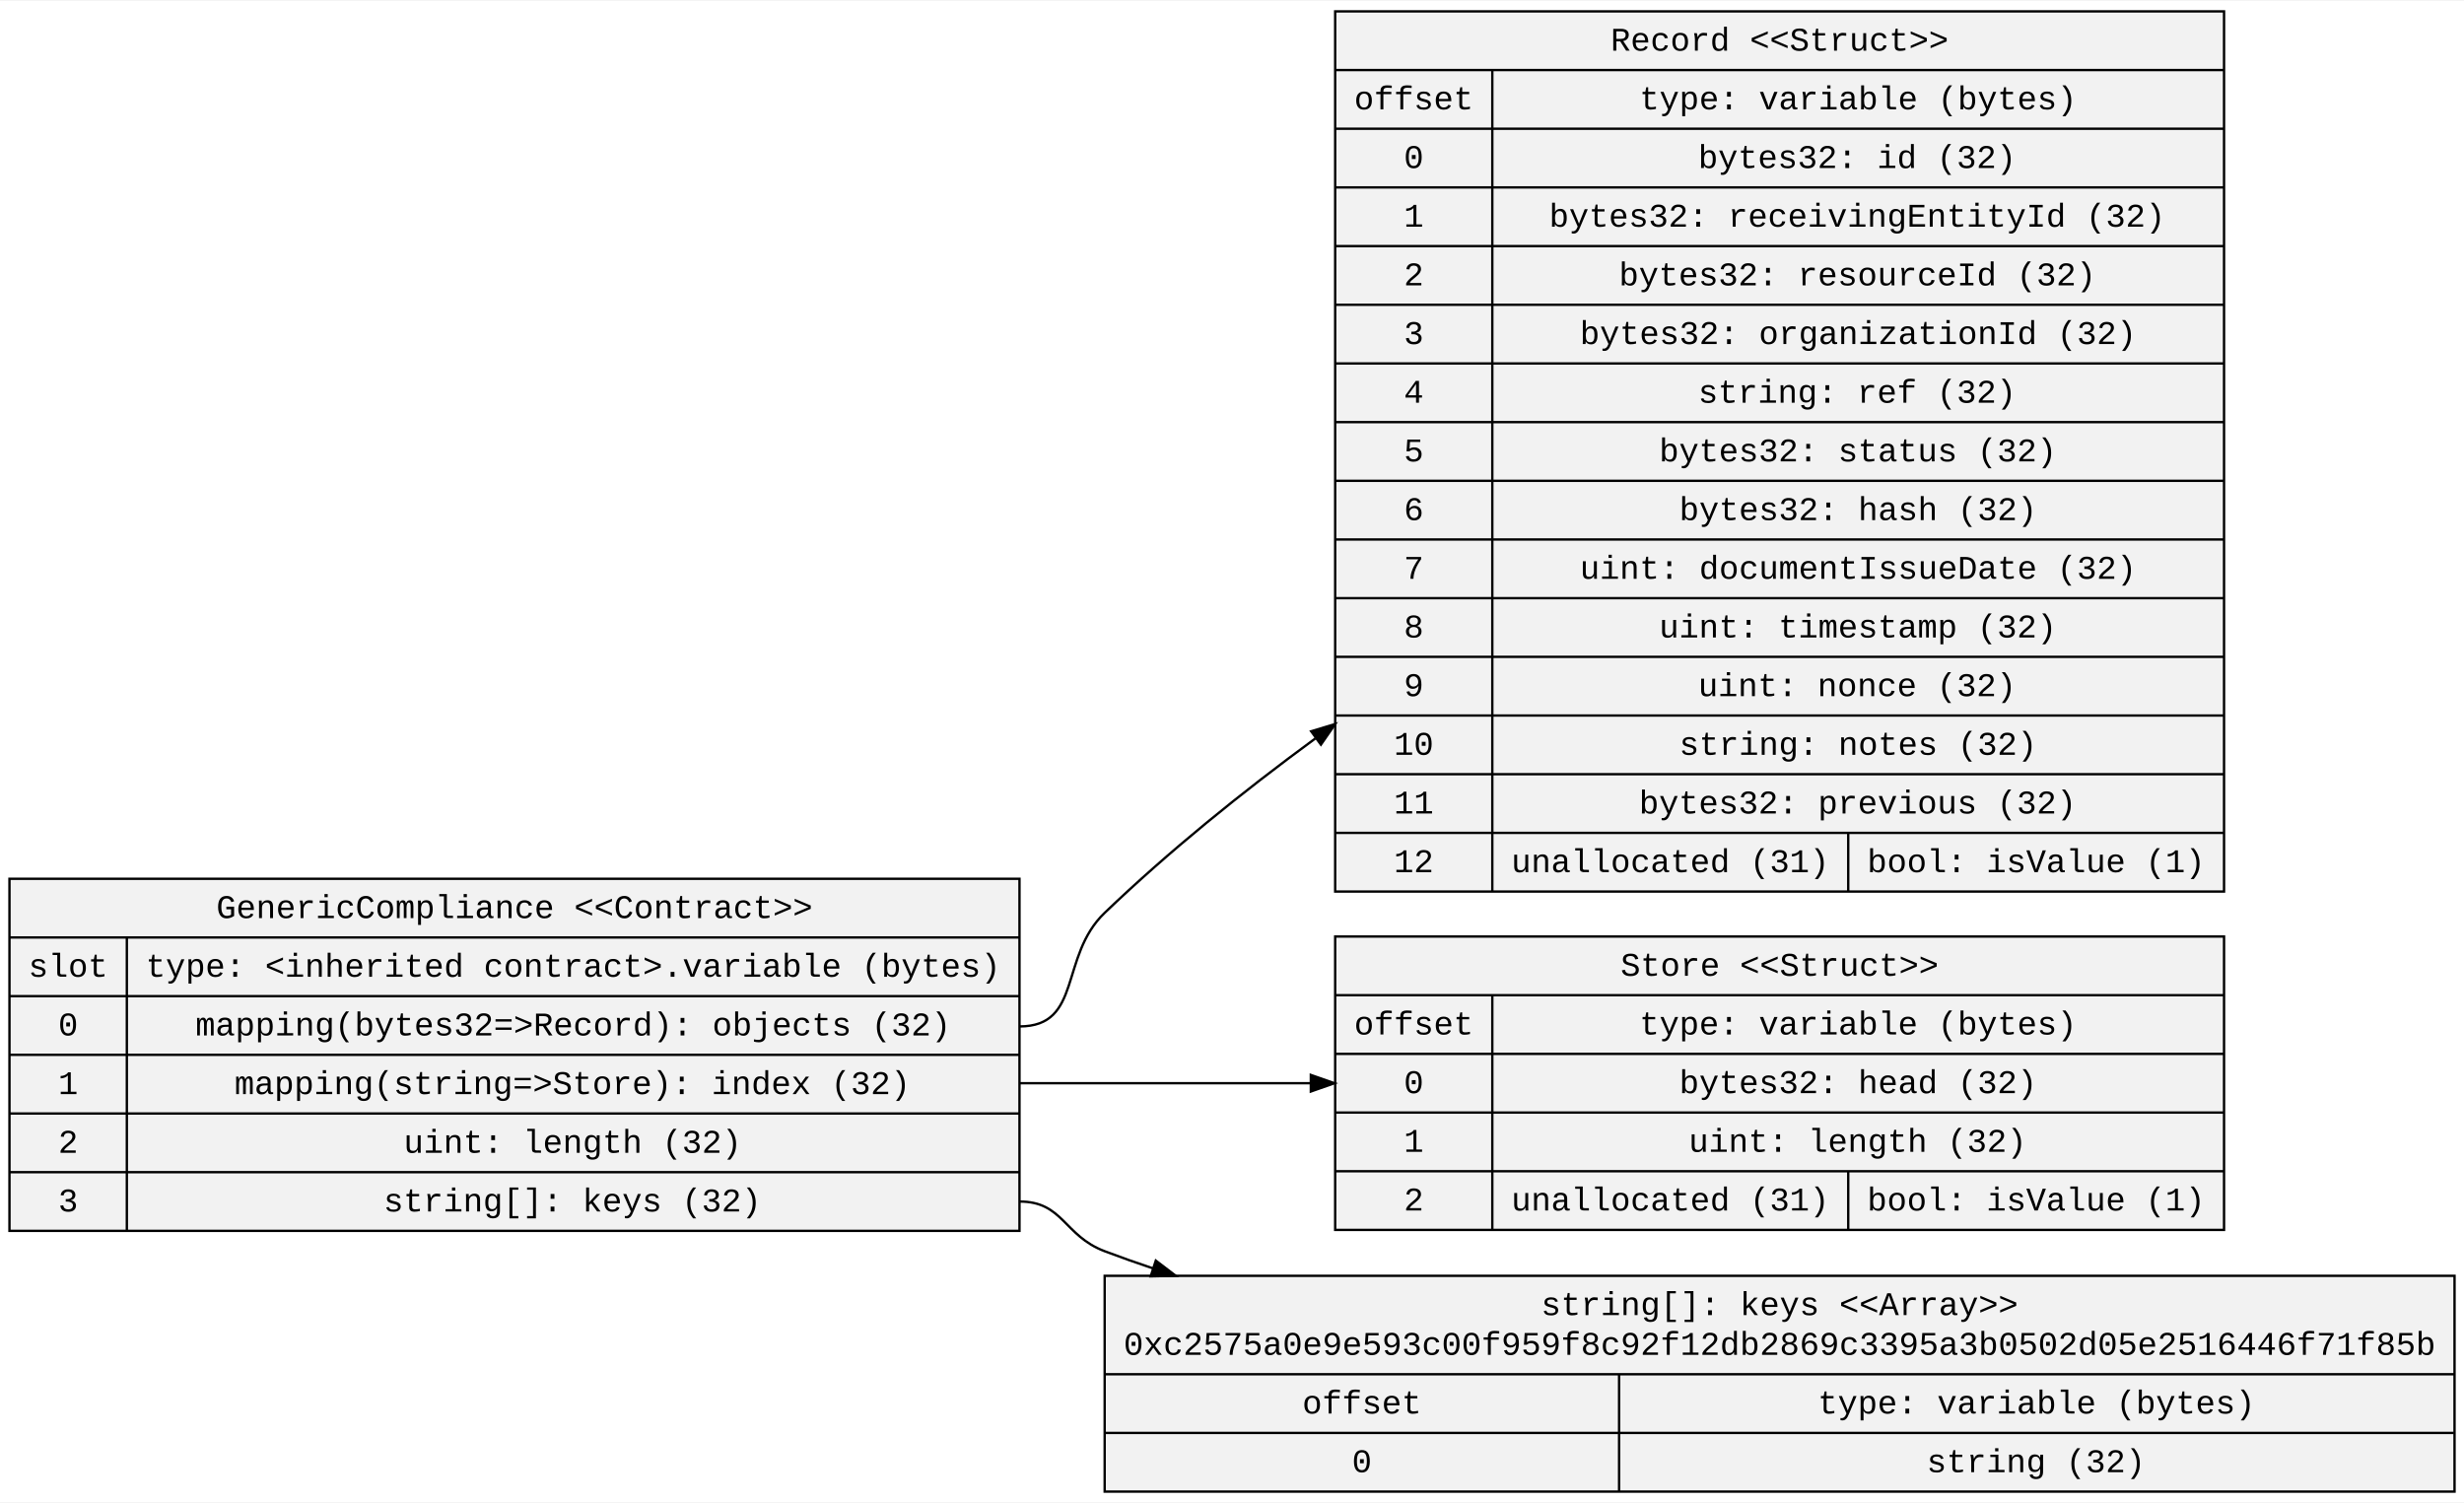
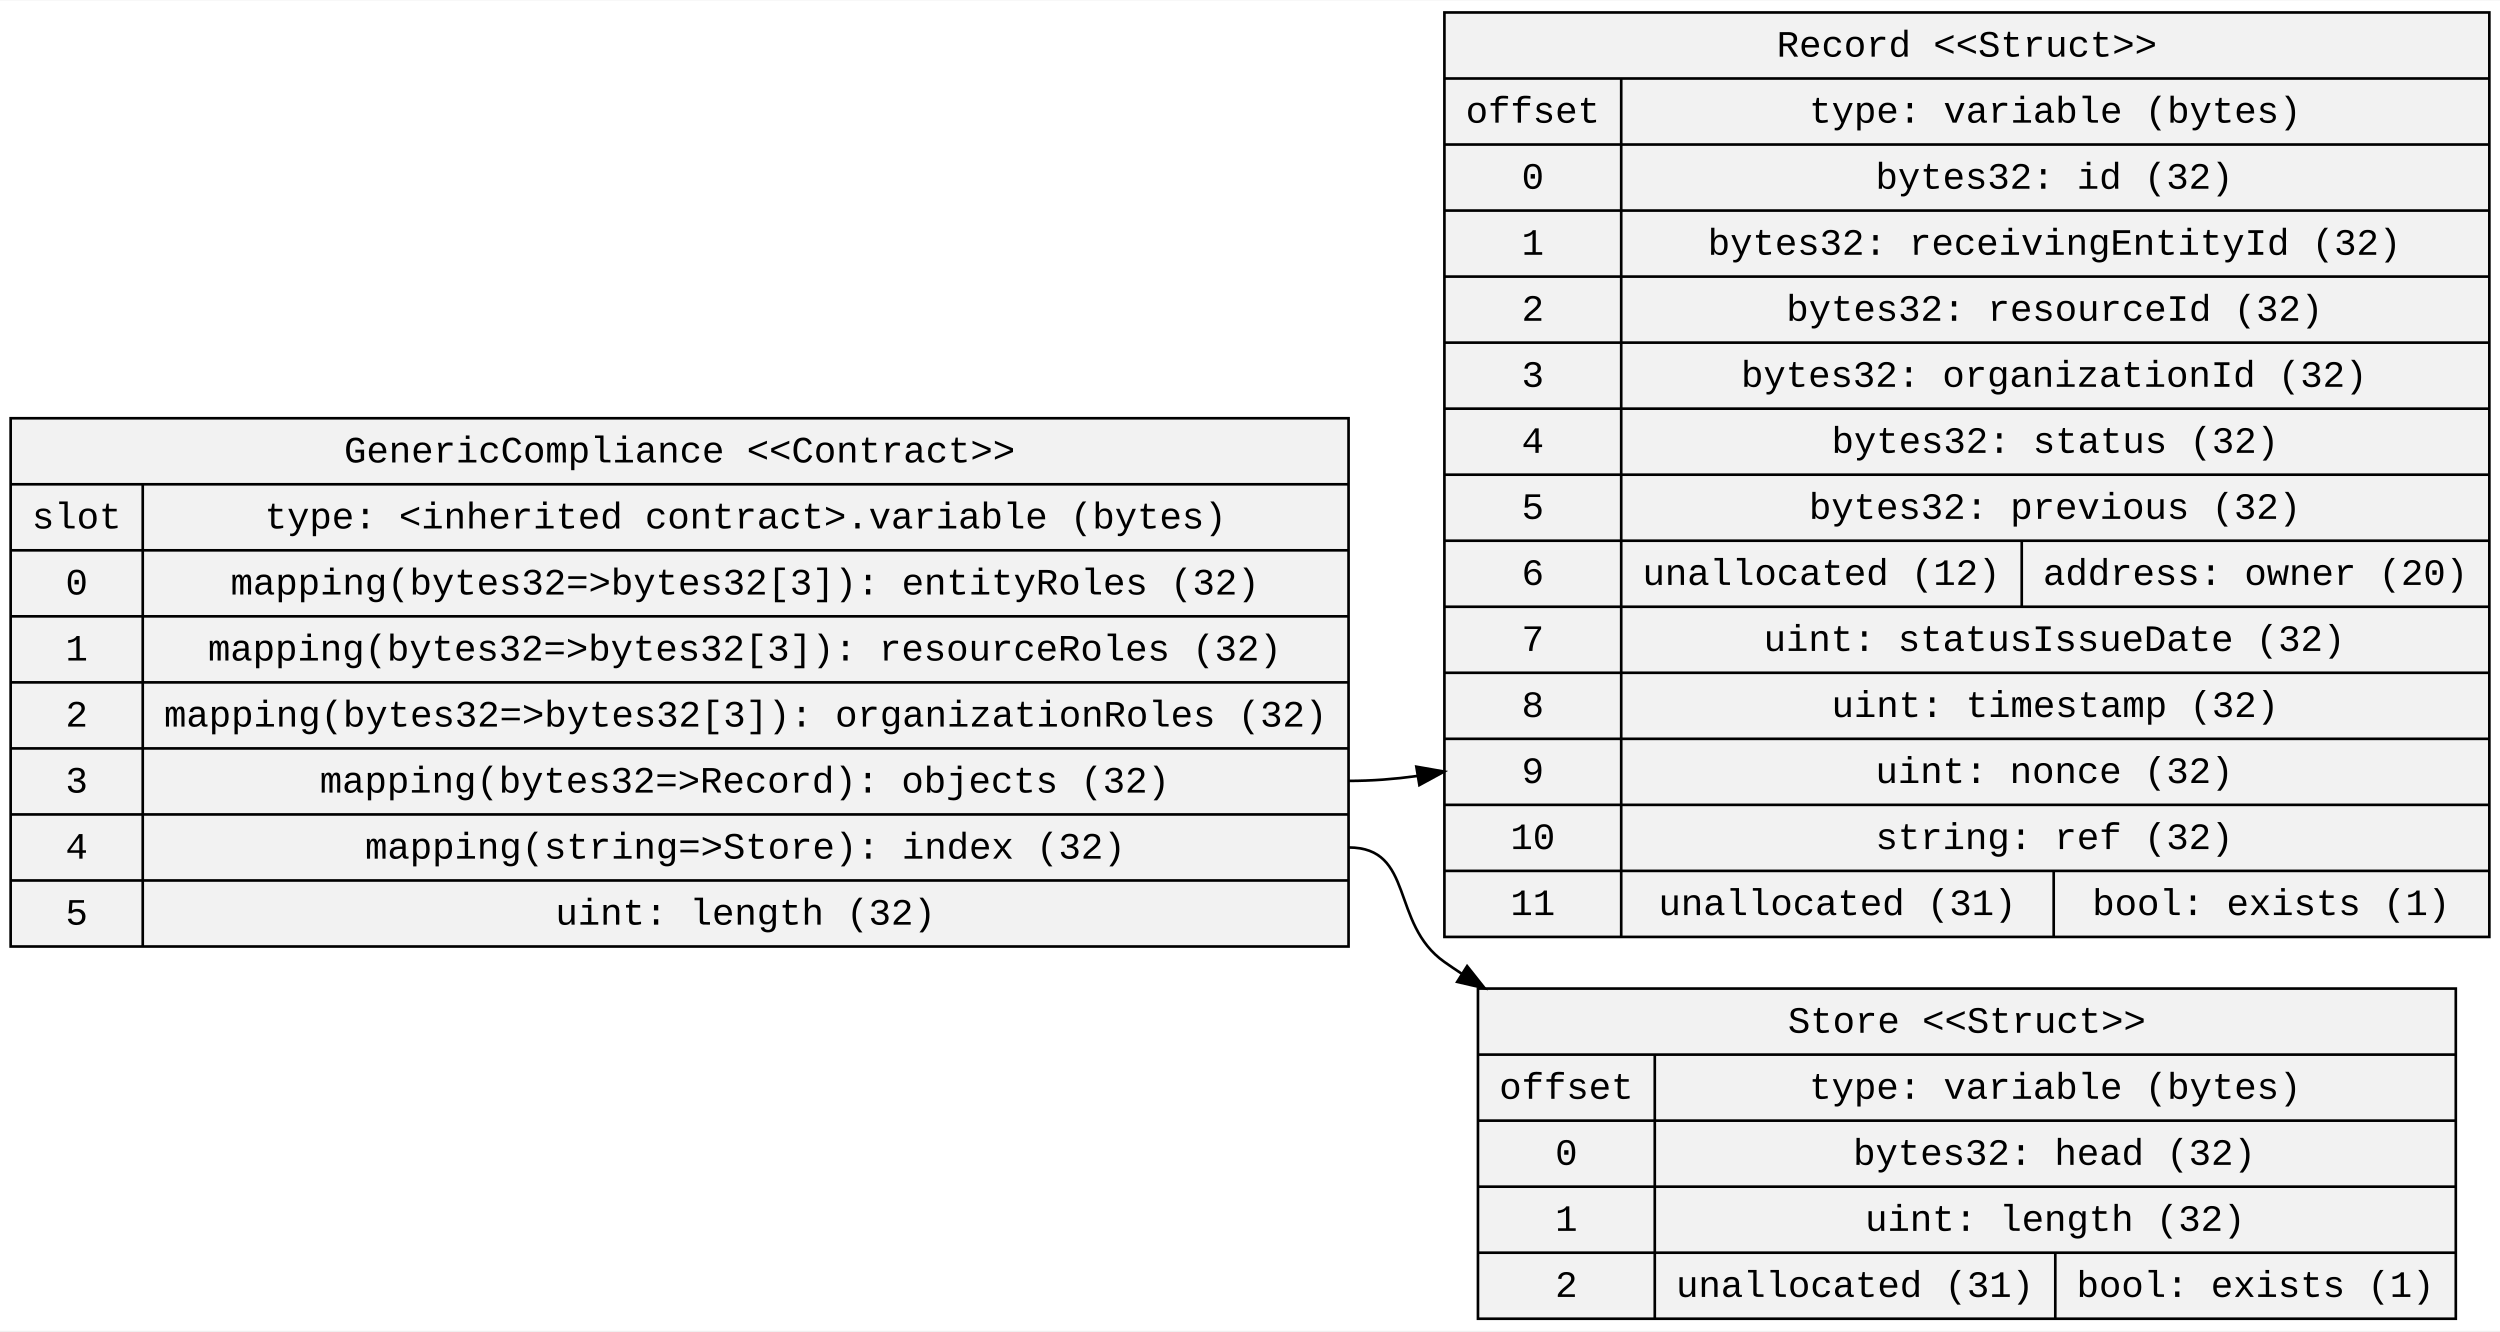
- <svg xmlns="http://www.w3.org/2000/svg" width="1041pt" height="635pt" viewBox="0.00 0.00 1041.35 634.60">
-   <g id="graph0" class="graph" transform="scale(1 1) rotate(0) translate(4 630.6)">
-     <polygon fill="white" stroke="transparent" points="-4,4 -4,-630.6 1037.35,-630.6 1037.35,4 -4,4" />
+ <svg xmlns="http://www.w3.org/2000/svg" width="939pt" height="500pt" viewBox="0.00 0.00 938.93 499.60">
+   <g id="graph0" class="graph" transform="scale(1 1) rotate(0) translate(4 495.6)">
+     <polygon fill="white" stroke="transparent" points="-4,4 -4,-495.6 934.93,-495.6 934.93,4 -4,4" />
    <g id="node1" class="node">
-       <polygon fill="#f2f2f2" stroke="black" points="0,-110.7 0,-259.5 426.86,-259.5 426.86,-110.7 0,-110.7" />
-       <text text-anchor="middle" x="213.43" y="-242.9" font-family="Courier New" font-size="14.00">GenericCompliance &lt;&lt;Contract&gt;&gt;</text>
-       <polyline fill="none" stroke="black" points="0,-234.7 426.86,-234.7 " />
-       <text text-anchor="middle" x="24.8" y="-218.1" font-family="Courier New" font-size="14.00">slot</text>
-       <polyline fill="none" stroke="black" points="0,-209.9 49.61,-209.9 " />
-       <text text-anchor="middle" x="24.8" y="-193.3" font-family="Courier New" font-size="14.00">0</text>
-       <polyline fill="none" stroke="black" points="0,-185.1 49.61,-185.1 " />
-       <text text-anchor="middle" x="24.8" y="-168.5" font-family="Courier New" font-size="14.00">1</text>
-       <polyline fill="none" stroke="black" points="0,-160.3 49.61,-160.3 " />
-       <text text-anchor="middle" x="24.8" y="-143.7" font-family="Courier New" font-size="14.00">2</text>
-       <polyline fill="none" stroke="black" points="0,-135.5 49.61,-135.5 " />
-       <text text-anchor="middle" x="24.8" y="-118.9" font-family="Courier New" font-size="14.00">3</text>
-       <polyline fill="none" stroke="black" points="49.61,-110.7 49.61,-234.7 " />
-       <text text-anchor="middle" x="238.23" y="-218.1" font-family="Courier New" font-size="14.00">type: &lt;inherited contract&gt;.variable (bytes)</text>
-       <polyline fill="none" stroke="black" points="49.61,-209.9 426.86,-209.9 " />
-       <text text-anchor="middle" x="238.23" y="-193.3" font-family="Courier New" font-size="14.00">mapping(bytes32=&gt;Record): objects (32)</text>
-       <polyline fill="none" stroke="black" points="49.61,-185.1 426.86,-185.1 " />
-       <text text-anchor="middle" x="237.93" y="-168.5" font-family="Courier New" font-size="14.00">mapping(string=&gt;Store): index (32)</text>
-       <polyline fill="none" stroke="black" points="49.61,-160.3 426.86,-160.3 " />
-       <text text-anchor="middle" x="238.02" y="-143.7" font-family="Courier New" font-size="14.00">uint: length (32)</text>
-       <polyline fill="none" stroke="black" points="49.61,-135.5 426.86,-135.5 " />
-       <text text-anchor="middle" x="237.92" y="-118.9" font-family="Courier New" font-size="14.00">string[]: keys (32)</text>
+       <polygon fill="#f2f2f2" stroke="black" points="0,-140.3 0,-338.7 502.48,-338.7 502.48,-140.3 0,-140.3" />
+       <text text-anchor="middle" x="251.24" y="-322.1" font-family="Courier New" font-size="14.00">GenericCompliance &lt;&lt;Contract&gt;&gt;</text>
+       <polyline fill="none" stroke="black" points="0,-313.9 502.48,-313.9 " />
+       <text text-anchor="middle" x="24.8" y="-297.3" font-family="Courier New" font-size="14.00">slot</text>
+       <polyline fill="none" stroke="black" points="0,-289.1 49.61,-289.1 " />
+       <text text-anchor="middle" x="24.8" y="-272.5" font-family="Courier New" font-size="14.00">0</text>
+       <polyline fill="none" stroke="black" points="0,-264.3 49.61,-264.3 " />
+       <text text-anchor="middle" x="24.8" y="-247.7" font-family="Courier New" font-size="14.00">1</text>
+       <polyline fill="none" stroke="black" points="0,-239.5 49.61,-239.5 " />
+       <text text-anchor="middle" x="24.8" y="-222.9" font-family="Courier New" font-size="14.00">2</text>
+       <polyline fill="none" stroke="black" points="0,-214.7 49.61,-214.7 " />
+       <text text-anchor="middle" x="24.8" y="-198.1" font-family="Courier New" font-size="14.00">3</text>
+       <polyline fill="none" stroke="black" points="0,-189.9 49.61,-189.9 " />
+       <text text-anchor="middle" x="24.8" y="-173.3" font-family="Courier New" font-size="14.00">4</text>
+       <polyline fill="none" stroke="black" points="0,-165.1 49.61,-165.1 " />
+       <text text-anchor="middle" x="24.8" y="-148.5" font-family="Courier New" font-size="14.00">5</text>
+       <polyline fill="none" stroke="black" points="49.61,-140.3 49.61,-313.9 " />
+       <text text-anchor="middle" x="276.04" y="-297.3" font-family="Courier New" font-size="14.00">type: &lt;inherited contract&gt;.variable (bytes)</text>
+       <polyline fill="none" stroke="black" points="49.61,-289.1 502.48,-289.1 " />
+       <text text-anchor="middle" x="275.84" y="-272.5" font-family="Courier New" font-size="14.00">mapping(bytes32=&gt;bytes32[3]): entityRoles (32)</text>
+       <polyline fill="none" stroke="black" points="49.61,-264.3 502.48,-264.3 " />
+       <text text-anchor="middle" x="275.74" y="-247.7" font-family="Courier New" font-size="14.00">mapping(bytes32=&gt;bytes32[3]): resourceRoles (32)</text>
+       <polyline fill="none" stroke="black" points="49.61,-239.5 502.48,-239.5 " />
+       <text text-anchor="middle" x="276.04" y="-222.9" font-family="Courier New" font-size="14.00">mapping(bytes32=&gt;bytes32[3]): organizationRoles (32)</text>
+       <polyline fill="none" stroke="black" points="49.61,-214.7 502.48,-214.7 " />
+       <text text-anchor="middle" x="275.73" y="-198.1" font-family="Courier New" font-size="14.00">mapping(bytes32=&gt;Record): objects (32)</text>
+       <polyline fill="none" stroke="black" points="49.61,-189.9 502.48,-189.9 " />
+       <text text-anchor="middle" x="275.93" y="-173.3" font-family="Courier New" font-size="14.00">mapping(string=&gt;Store): index (32)</text>
+       <polyline fill="none" stroke="black" points="49.61,-165.1 502.48,-165.1 " />
+       <text text-anchor="middle" x="276.02" y="-148.5" font-family="Courier New" font-size="14.00">uint: length (32)</text>
    </g>
    <g id="node2" class="node">
-       <polygon fill="#f2f2f2" stroke="black" points="560.28,-254.1 560.28,-626.1 935.94,-626.1 935.94,-254.1 560.28,-254.1" />
-       <text text-anchor="middle" x="748.11" y="-609.5" font-family="Courier New" font-size="14.00">Record &lt;&lt;Struct&gt;&gt;</text>
-       <polyline fill="none" stroke="black" points="560.28,-601.3 935.94,-601.3 " />
-       <text text-anchor="middle" x="593.49" y="-584.7" font-family="Courier New" font-size="14.00">offset</text>
-       <polyline fill="none" stroke="black" points="560.28,-576.5 626.69,-576.5 " />
-       <text text-anchor="middle" x="593.49" y="-559.9" font-family="Courier New" font-size="14.00">0</text>
-       <polyline fill="none" stroke="black" points="560.28,-551.7 626.69,-551.7 " />
-       <text text-anchor="middle" x="593.49" y="-535.1" font-family="Courier New" font-size="14.00">1</text>
-       <polyline fill="none" stroke="black" points="560.28,-526.9 626.69,-526.9 " />
-       <text text-anchor="middle" x="593.49" y="-510.3" font-family="Courier New" font-size="14.00">2</text>
-       <polyline fill="none" stroke="black" points="560.28,-502.1 626.69,-502.1 " />
-       <text text-anchor="middle" x="593.49" y="-485.5" font-family="Courier New" font-size="14.00">3</text>
-       <polyline fill="none" stroke="black" points="560.28,-477.3 626.69,-477.3 " />
-       <text text-anchor="middle" x="593.49" y="-460.7" font-family="Courier New" font-size="14.00">4</text>
-       <polyline fill="none" stroke="black" points="560.28,-452.5 626.69,-452.5 " />
-       <text text-anchor="middle" x="593.49" y="-435.9" font-family="Courier New" font-size="14.00">5</text>
-       <polyline fill="none" stroke="black" points="560.28,-427.7 626.69,-427.7 " />
-       <text text-anchor="middle" x="593.49" y="-411.1" font-family="Courier New" font-size="14.00">6</text>
-       <polyline fill="none" stroke="black" points="560.28,-402.9 626.69,-402.9 " />
-       <text text-anchor="middle" x="593.49" y="-386.3" font-family="Courier New" font-size="14.00">7</text>
-       <polyline fill="none" stroke="black" points="560.28,-378.1 626.69,-378.1 " />
-       <text text-anchor="middle" x="593.49" y="-361.5" font-family="Courier New" font-size="14.00">8</text>
-       <polyline fill="none" stroke="black" points="560.28,-353.3 626.69,-353.3 " />
-       <text text-anchor="middle" x="593.49" y="-336.7" font-family="Courier New" font-size="14.00">9</text>
-       <polyline fill="none" stroke="black" points="560.28,-328.5 626.69,-328.5 " />
-       <text text-anchor="middle" x="593.49" y="-311.9" font-family="Courier New" font-size="14.00">10</text>
-       <polyline fill="none" stroke="black" points="560.28,-303.7 626.69,-303.7 " />
-       <text text-anchor="middle" x="593.49" y="-287.1" font-family="Courier New" font-size="14.00">11</text>
-       <polyline fill="none" stroke="black" points="560.28,-278.9 626.69,-278.9 " />
-       <text text-anchor="middle" x="593.49" y="-262.3" font-family="Courier New" font-size="14.00">12</text>
-       <polyline fill="none" stroke="black" points="626.69,-254.1 626.69,-601.3 " />
-       <text text-anchor="middle" x="781.31" y="-584.7" font-family="Courier New" font-size="14.00">type: variable (bytes)</text>
-       <polyline fill="none" stroke="black" points="626.69,-576.5 935.94,-576.5 " />
-       <text text-anchor="middle" x="780.9" y="-559.9" font-family="Courier New" font-size="14.00">bytes32: id (32)</text>
-       <polyline fill="none" stroke="black" points="626.69,-551.7 935.94,-551.7 " />
-       <text text-anchor="middle" x="780.91" y="-535.1" font-family="Courier New" font-size="14.00">bytes32: receivingEntityId (32)</text>
-       <polyline fill="none" stroke="black" points="626.69,-526.9 935.94,-526.9 " />
-       <text text-anchor="middle" x="781.01" y="-510.3" font-family="Courier New" font-size="14.00">bytes32: resourceId (32)</text>
-       <polyline fill="none" stroke="black" points="626.69,-502.1 935.94,-502.1 " />
-       <text text-anchor="middle" x="781.31" y="-485.5" font-family="Courier New" font-size="14.00">bytes32: organizationId (32)</text>
-       <polyline fill="none" stroke="black" points="626.69,-477.3 935.94,-477.3 " />
-       <text text-anchor="middle" x="780.9" y="-460.7" font-family="Courier New" font-size="14.00">string: ref (32)</text>
-       <polyline fill="none" stroke="black" points="626.69,-452.5 935.94,-452.5 " />
-       <text text-anchor="middle" x="781.2" y="-435.9" font-family="Courier New" font-size="14.00">bytes32: status (32)</text>
-       <polyline fill="none" stroke="black" points="626.69,-427.7 935.94,-427.7 " />
-       <text text-anchor="middle" x="781.3" y="-411.1" font-family="Courier New" font-size="14.00">bytes32: hash (32)</text>
-       <polyline fill="none" stroke="black" points="626.69,-402.9 935.94,-402.9 " />
-       <text text-anchor="middle" x="781.31" y="-386.3" font-family="Courier New" font-size="14.00">uint: documentIssueDate (32)</text>
-       <polyline fill="none" stroke="black" points="626.69,-378.1 935.94,-378.1 " />
-       <text text-anchor="middle" x="781.2" y="-361.5" font-family="Courier New" font-size="14.00">uint: timestamp (32)</text>
-       <polyline fill="none" stroke="black" points="626.69,-353.3 935.94,-353.3 " />
-       <text text-anchor="middle" x="780.9" y="-336.7" font-family="Courier New" font-size="14.00">uint: nonce (32)</text>
-       <polyline fill="none" stroke="black" points="626.69,-328.5 935.94,-328.5 " />
-       <text text-anchor="middle" x="781.3" y="-311.9" font-family="Courier New" font-size="14.00">string: notes (32)</text>
-       <polyline fill="none" stroke="black" points="626.69,-303.7 935.94,-303.7 " />
-       <text text-anchor="middle" x="781.11" y="-287.1" font-family="Courier New" font-size="14.00">bytes32: previous (32)</text>
-       <polyline fill="none" stroke="black" points="626.69,-278.9 935.94,-278.9 " />
-       <text text-anchor="middle" x="701.9" y="-262.3" font-family="Courier New" font-size="14.00">unallocated (31)</text>
-       <polyline fill="none" stroke="black" points="777.11,-254.1 777.11,-278.9 " />
-       <text text-anchor="middle" x="856.52" y="-262.3" font-family="Courier New" font-size="14.00">bool: isValue (1)</text>
+       <polygon fill="#f2f2f2" stroke="black" points="538.48,-143.9 538.48,-491.1 930.93,-491.1 930.93,-143.9 538.48,-143.9" />
+       <text text-anchor="middle" x="734.7" y="-474.5" font-family="Courier New" font-size="14.00">Record &lt;&lt;Struct&gt;&gt;</text>
+       <polyline fill="none" stroke="black" points="538.48,-466.3 930.93,-466.3 " />
+       <text text-anchor="middle" x="571.68" y="-449.7" font-family="Courier New" font-size="14.00">offset</text>
+       <polyline fill="none" stroke="black" points="538.48,-441.5 604.88,-441.5 " />
+       <text text-anchor="middle" x="571.68" y="-424.9" font-family="Courier New" font-size="14.00">0</text>
+       <polyline fill="none" stroke="black" points="538.48,-416.7 604.88,-416.7 " />
+       <text text-anchor="middle" x="571.68" y="-400.1" font-family="Courier New" font-size="14.00">1</text>
+       <polyline fill="none" stroke="black" points="538.48,-391.9 604.88,-391.9 " />
+       <text text-anchor="middle" x="571.68" y="-375.3" font-family="Courier New" font-size="14.00">2</text>
+       <polyline fill="none" stroke="black" points="538.48,-367.1 604.88,-367.1 " />
+       <text text-anchor="middle" x="571.68" y="-350.5" font-family="Courier New" font-size="14.00">3</text>
+       <polyline fill="none" stroke="black" points="538.48,-342.3 604.88,-342.3 " />
+       <text text-anchor="middle" x="571.68" y="-325.7" font-family="Courier New" font-size="14.00">4</text>
+       <polyline fill="none" stroke="black" points="538.48,-317.5 604.88,-317.5 " />
+       <text text-anchor="middle" x="571.68" y="-300.9" font-family="Courier New" font-size="14.00">5</text>
+       <polyline fill="none" stroke="black" points="538.48,-292.7 604.88,-292.7 " />
+       <text text-anchor="middle" x="571.68" y="-276.1" font-family="Courier New" font-size="14.00">6</text>
+       <polyline fill="none" stroke="black" points="538.48,-267.9 604.88,-267.9 " />
+       <text text-anchor="middle" x="571.68" y="-251.3" font-family="Courier New" font-size="14.00">7</text>
+       <polyline fill="none" stroke="black" points="538.48,-243.1 604.88,-243.1 " />
+       <text text-anchor="middle" x="571.68" y="-226.5" font-family="Courier New" font-size="14.00">8</text>
+       <polyline fill="none" stroke="black" points="538.48,-218.3 604.88,-218.3 " />
+       <text text-anchor="middle" x="571.68" y="-201.7" font-family="Courier New" font-size="14.00">9</text>
+       <polyline fill="none" stroke="black" points="538.48,-193.5 604.88,-193.5 " />
+       <text text-anchor="middle" x="571.68" y="-176.9" font-family="Courier New" font-size="14.00">10</text>
+       <polyline fill="none" stroke="black" points="538.48,-168.7 604.88,-168.7 " />
+       <text text-anchor="middle" x="571.68" y="-152.1" font-family="Courier New" font-size="14.00">11</text>
+       <polyline fill="none" stroke="black" points="604.88,-143.9 604.88,-466.3 " />
+       <text text-anchor="middle" x="767.91" y="-449.7" font-family="Courier New" font-size="14.00">type: variable (bytes)</text>
+       <polyline fill="none" stroke="black" points="604.88,-441.5 930.93,-441.5 " />
+       <text text-anchor="middle" x="767.6" y="-424.9" font-family="Courier New" font-size="14.00">bytes32: id (32)</text>
+       <polyline fill="none" stroke="black" points="604.88,-416.7 930.93,-416.7 " />
+       <text text-anchor="middle" x="767.61" y="-400.1" font-family="Courier New" font-size="14.00">bytes32: receivingEntityId (32)</text>
+       <polyline fill="none" stroke="black" points="604.88,-391.9 930.93,-391.9 " />
+       <text text-anchor="middle" x="767.7" y="-375.3" font-family="Courier New" font-size="14.00">bytes32: resourceId (32)</text>
+       <polyline fill="none" stroke="black" points="604.88,-367.1 930.93,-367.1 " />
+       <text text-anchor="middle" x="767.5" y="-350.5" font-family="Courier New" font-size="14.00">bytes32: organizationId (32)</text>
+       <polyline fill="none" stroke="black" points="604.88,-342.3 930.93,-342.3 " />
+       <text text-anchor="middle" x="767.9" y="-325.7" font-family="Courier New" font-size="14.00">bytes32: status (32)</text>
+       <polyline fill="none" stroke="black" points="604.88,-317.5 930.93,-317.5 " />
+       <text text-anchor="middle" x="767.8" y="-300.9" font-family="Courier New" font-size="14.00">bytes32: previous (32)</text>
+       <polyline fill="none" stroke="black" points="604.88,-292.7 930.93,-292.7 " />
+       <text text-anchor="middle" x="680.1" y="-276.1" font-family="Courier New" font-size="14.00">unallocated (12)</text>
+       <polyline fill="none" stroke="black" points="755.31,-267.9 755.31,-292.7 " />
+       <text text-anchor="middle" x="843.12" y="-276.1" font-family="Courier New" font-size="14.00">address: owner (20)</text>
+       <polyline fill="none" stroke="black" points="604.88,-267.9 930.93,-267.9 " />
+       <text text-anchor="middle" x="767.6" y="-251.3" font-family="Courier New" font-size="14.00">uint: statusIssueDate (32)</text>
+       <polyline fill="none" stroke="black" points="604.88,-243.1 930.93,-243.1 " />
+       <text text-anchor="middle" x="767.9" y="-226.5" font-family="Courier New" font-size="14.00">uint: timestamp (32)</text>
+       <polyline fill="none" stroke="black" points="604.88,-218.3 930.93,-218.3 " />
+       <text text-anchor="middle" x="767.6" y="-201.7" font-family="Courier New" font-size="14.00">uint: nonce (32)</text>
+       <polyline fill="none" stroke="black" points="604.88,-193.5 930.93,-193.5 " />
+       <text text-anchor="middle" x="767.6" y="-176.9" font-family="Courier New" font-size="14.00">string: ref (32)</text>
+       <polyline fill="none" stroke="black" points="604.88,-168.7 930.93,-168.7 " />
+       <text text-anchor="middle" x="686.1" y="-152.1" font-family="Courier New" font-size="14.00">unallocated (31)</text>
+       <polyline fill="none" stroke="black" points="767.31,-143.9 767.31,-168.7 " />
+       <text text-anchor="middle" x="849.02" y="-152.1" font-family="Courier New" font-size="14.00">bool: exists (1)</text>
    </g>
    <g id="edge1" class="edge">
-       <path fill="none" stroke="black" d="M426.86,-197.1C453.53,-197.1 443.61,-226.65 462.86,-245.1 489.93,-271.05 520.77,-295.97 551.92,-318.82" />
-       <polygon fill="black" stroke="black" points="550.13,-321.85 560.28,-324.9 554.25,-316.19 550.13,-321.85" />
+       <path fill="none" stroke="black" d="M502.48,-202.5C511.1,-202.5 519.73,-203.15 528.32,-204.35" />
+       <polygon fill="black" stroke="black" points="527.94,-207.83 538.38,-206 529.08,-200.93 527.94,-207.83" />
    </g>
    <g id="node3" class="node">
-       <polygon fill="#f2f2f2" stroke="black" points="560.28,-111.1 560.28,-235.1 935.94,-235.1 935.94,-111.1 560.28,-111.1" />
-       <text text-anchor="middle" x="748.11" y="-218.5" font-family="Courier New" font-size="14.00">Store &lt;&lt;Struct&gt;&gt;</text>
-       <polyline fill="none" stroke="black" points="560.28,-210.3 935.94,-210.3 " />
-       <text text-anchor="middle" x="593.49" y="-193.7" font-family="Courier New" font-size="14.00">offset</text>
-       <polyline fill="none" stroke="black" points="560.28,-185.5 626.69,-185.5 " />
-       <text text-anchor="middle" x="593.49" y="-168.9" font-family="Courier New" font-size="14.00">0</text>
-       <polyline fill="none" stroke="black" points="560.28,-160.7 626.69,-160.7 " />
-       <text text-anchor="middle" x="593.49" y="-144.1" font-family="Courier New" font-size="14.00">1</text>
-       <polyline fill="none" stroke="black" points="560.28,-135.9 626.69,-135.9 " />
-       <text text-anchor="middle" x="593.49" y="-119.3" font-family="Courier New" font-size="14.00">2</text>
-       <polyline fill="none" stroke="black" points="626.69,-111.1 626.69,-210.3 " />
-       <text text-anchor="middle" x="781.31" y="-193.7" font-family="Courier New" font-size="14.00">type: variable (bytes)</text>
-       <polyline fill="none" stroke="black" points="626.69,-185.5 935.94,-185.5 " />
-       <text text-anchor="middle" x="781.3" y="-168.9" font-family="Courier New" font-size="14.00">bytes32: head (32)</text>
-       <polyline fill="none" stroke="black" points="626.69,-160.7 935.94,-160.7 " />
-       <text text-anchor="middle" x="781.1" y="-144.1" font-family="Courier New" font-size="14.00">uint: length (32)</text>
-       <polyline fill="none" stroke="black" points="626.69,-135.9 935.94,-135.9 " />
-       <text text-anchor="middle" x="701.9" y="-119.3" font-family="Courier New" font-size="14.00">unallocated (31)</text>
-       <polyline fill="none" stroke="black" points="777.11,-111.1 777.11,-135.9 " />
-       <text text-anchor="middle" x="856.52" y="-119.3" font-family="Courier New" font-size="14.00">bool: isValue (1)</text>
+       <polygon fill="#f2f2f2" stroke="black" points="551.08,-0.5 551.08,-124.5 918.33,-124.5 918.33,-0.5 551.08,-0.5" />
+       <text text-anchor="middle" x="734.7" y="-107.9" font-family="Courier New" font-size="14.00">Store &lt;&lt;Struct&gt;&gt;</text>
+       <polyline fill="none" stroke="black" points="551.08,-99.7 918.33,-99.7 " />
+       <text text-anchor="middle" x="584.28" y="-83.1" font-family="Courier New" font-size="14.00">offset</text>
+       <polyline fill="none" stroke="black" points="551.08,-74.9 617.49,-74.9 " />
+       <text text-anchor="middle" x="584.28" y="-58.3" font-family="Courier New" font-size="14.00">0</text>
+       <polyline fill="none" stroke="black" points="551.08,-50.1 617.49,-50.1 " />
+       <text text-anchor="middle" x="584.28" y="-33.5" font-family="Courier New" font-size="14.00">1</text>
+       <polyline fill="none" stroke="black" points="551.08,-25.3 617.49,-25.3 " />
+       <text text-anchor="middle" x="584.28" y="-8.7" font-family="Courier New" font-size="14.00">2</text>
+       <polyline fill="none" stroke="black" points="617.49,-0.5 617.49,-99.7 " />
+       <text text-anchor="middle" x="767.91" y="-83.1" font-family="Courier New" font-size="14.00">type: variable (bytes)</text>
+       <polyline fill="none" stroke="black" points="617.49,-74.9 918.33,-74.9 " />
+       <text text-anchor="middle" x="767.6" y="-58.3" font-family="Courier New" font-size="14.00">bytes32: head (32)</text>
+       <polyline fill="none" stroke="black" points="617.49,-50.1 918.33,-50.1 " />
+       <text text-anchor="middle" x="767.9" y="-33.5" font-family="Courier New" font-size="14.00">uint: length (32)</text>
+       <polyline fill="none" stroke="black" points="617.49,-25.3 918.33,-25.3 " />
+       <text text-anchor="middle" x="692.7" y="-8.7" font-family="Courier New" font-size="14.00">unallocated (31)</text>
+       <polyline fill="none" stroke="black" points="767.91,-0.5 767.91,-25.3 " />
+       <text text-anchor="middle" x="843.12" y="-8.7" font-family="Courier New" font-size="14.00">bool: exists (1)</text>
    </g>
    <g id="edge2" class="edge">
-       <path fill="none" stroke="black" d="M426.86,-173.1C466.67,-173.1 509.26,-173.1 549.96,-173.1" />
-       <polygon fill="black" stroke="black" points="549.99,-176.6 559.99,-173.1 549.99,-169.6 549.99,-176.6" />
-     </g>
-     <g id="node4" class="node">
-       <polygon fill="#f2f2f2" stroke="black" points="462.86,-0.5 462.86,-91.7 1033.35,-91.7 1033.35,-0.5 462.86,-0.5" />
-       <text text-anchor="middle" x="748.11" y="-75.1" font-family="Courier New" font-size="14.00">string[]: keys &lt;&lt;Array&gt;&gt;</text>
-       <text text-anchor="middle" x="748.11" y="-58.3" font-family="Courier New" font-size="14.00">0xc2575a0e9e593c00f959f8c92f12db2869c3395a3b0502d05e2516446f71f85b</text>
-       <polyline fill="none" stroke="black" points="462.86,-50.1 1033.35,-50.1 " />
-       <text text-anchor="middle" x="571.57" y="-33.5" font-family="Courier New" font-size="14.00">offset</text>
-       <polyline fill="none" stroke="black" points="462.86,-25.3 680.27,-25.3 " />
-       <text text-anchor="middle" x="571.57" y="-8.7" font-family="Courier New" font-size="14.00">0</text>
-       <polyline fill="none" stroke="black" points="680.27,-0.5 680.27,-50.1 " />
-       <text text-anchor="middle" x="856.69" y="-33.5" font-family="Courier New" font-size="14.00">type: variable (bytes)</text>
-       <polyline fill="none" stroke="black" points="680.27,-25.3 1033.1,-25.3 " />
-       <text text-anchor="middle" x="856.48" y="-8.7" font-family="Courier New" font-size="14.00">string (32)</text>
-     </g>
-     <g id="edge3" class="edge">
-       <path fill="none" stroke="black" d="M426.86,-123.1C445.39,-123.1 445.54,-108.65 462.86,-102.1 469.58,-99.56 476.42,-97.14 483.37,-94.81" />
-       <polygon fill="black" stroke="black" points="484.47,-98.13 492.9,-91.71 482.3,-91.48 484.47,-98.13" />
+       <path fill="none" stroke="black" d="M502.48,-177.5C527.4,-177.5 518.1,-148.85 538.48,-134.5 540.61,-133 542.78,-131.52 544.97,-130.08" />
+       <polygon fill="black" stroke="black" points="547.01,-132.93 553.6,-124.63 543.28,-127.01 547.01,-132.93" />
    </g>
  </g>
</svg>
